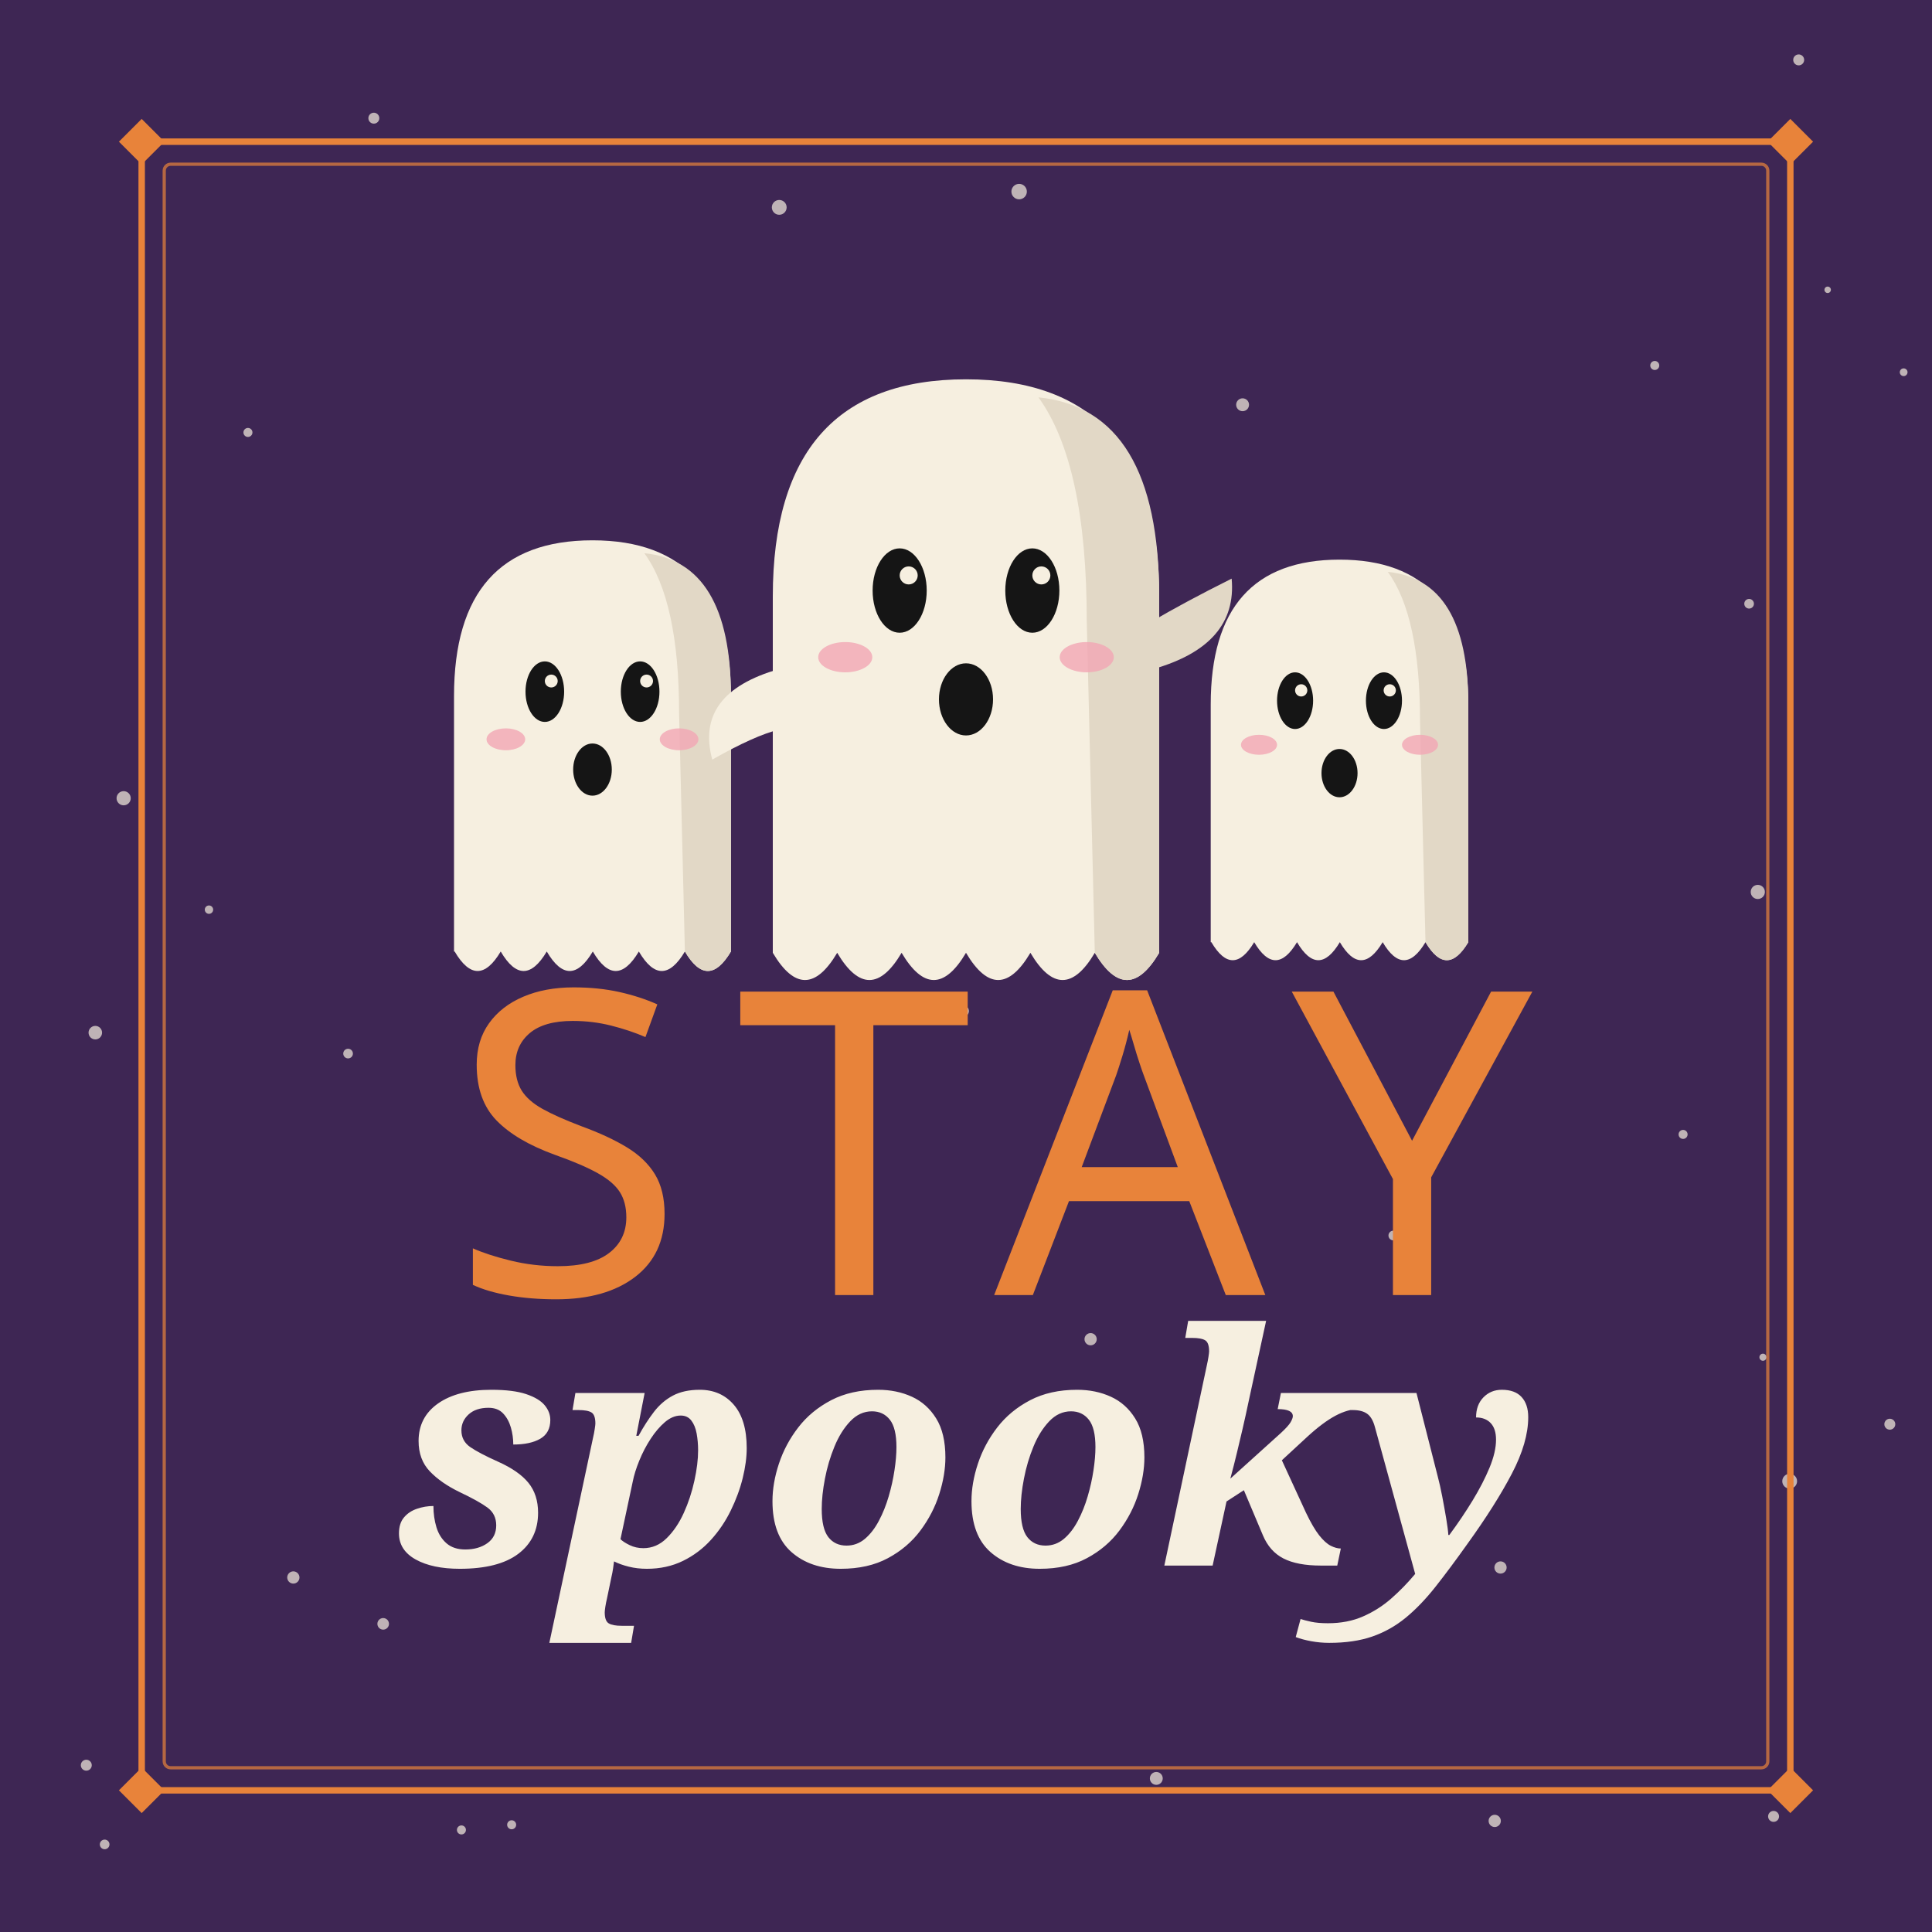
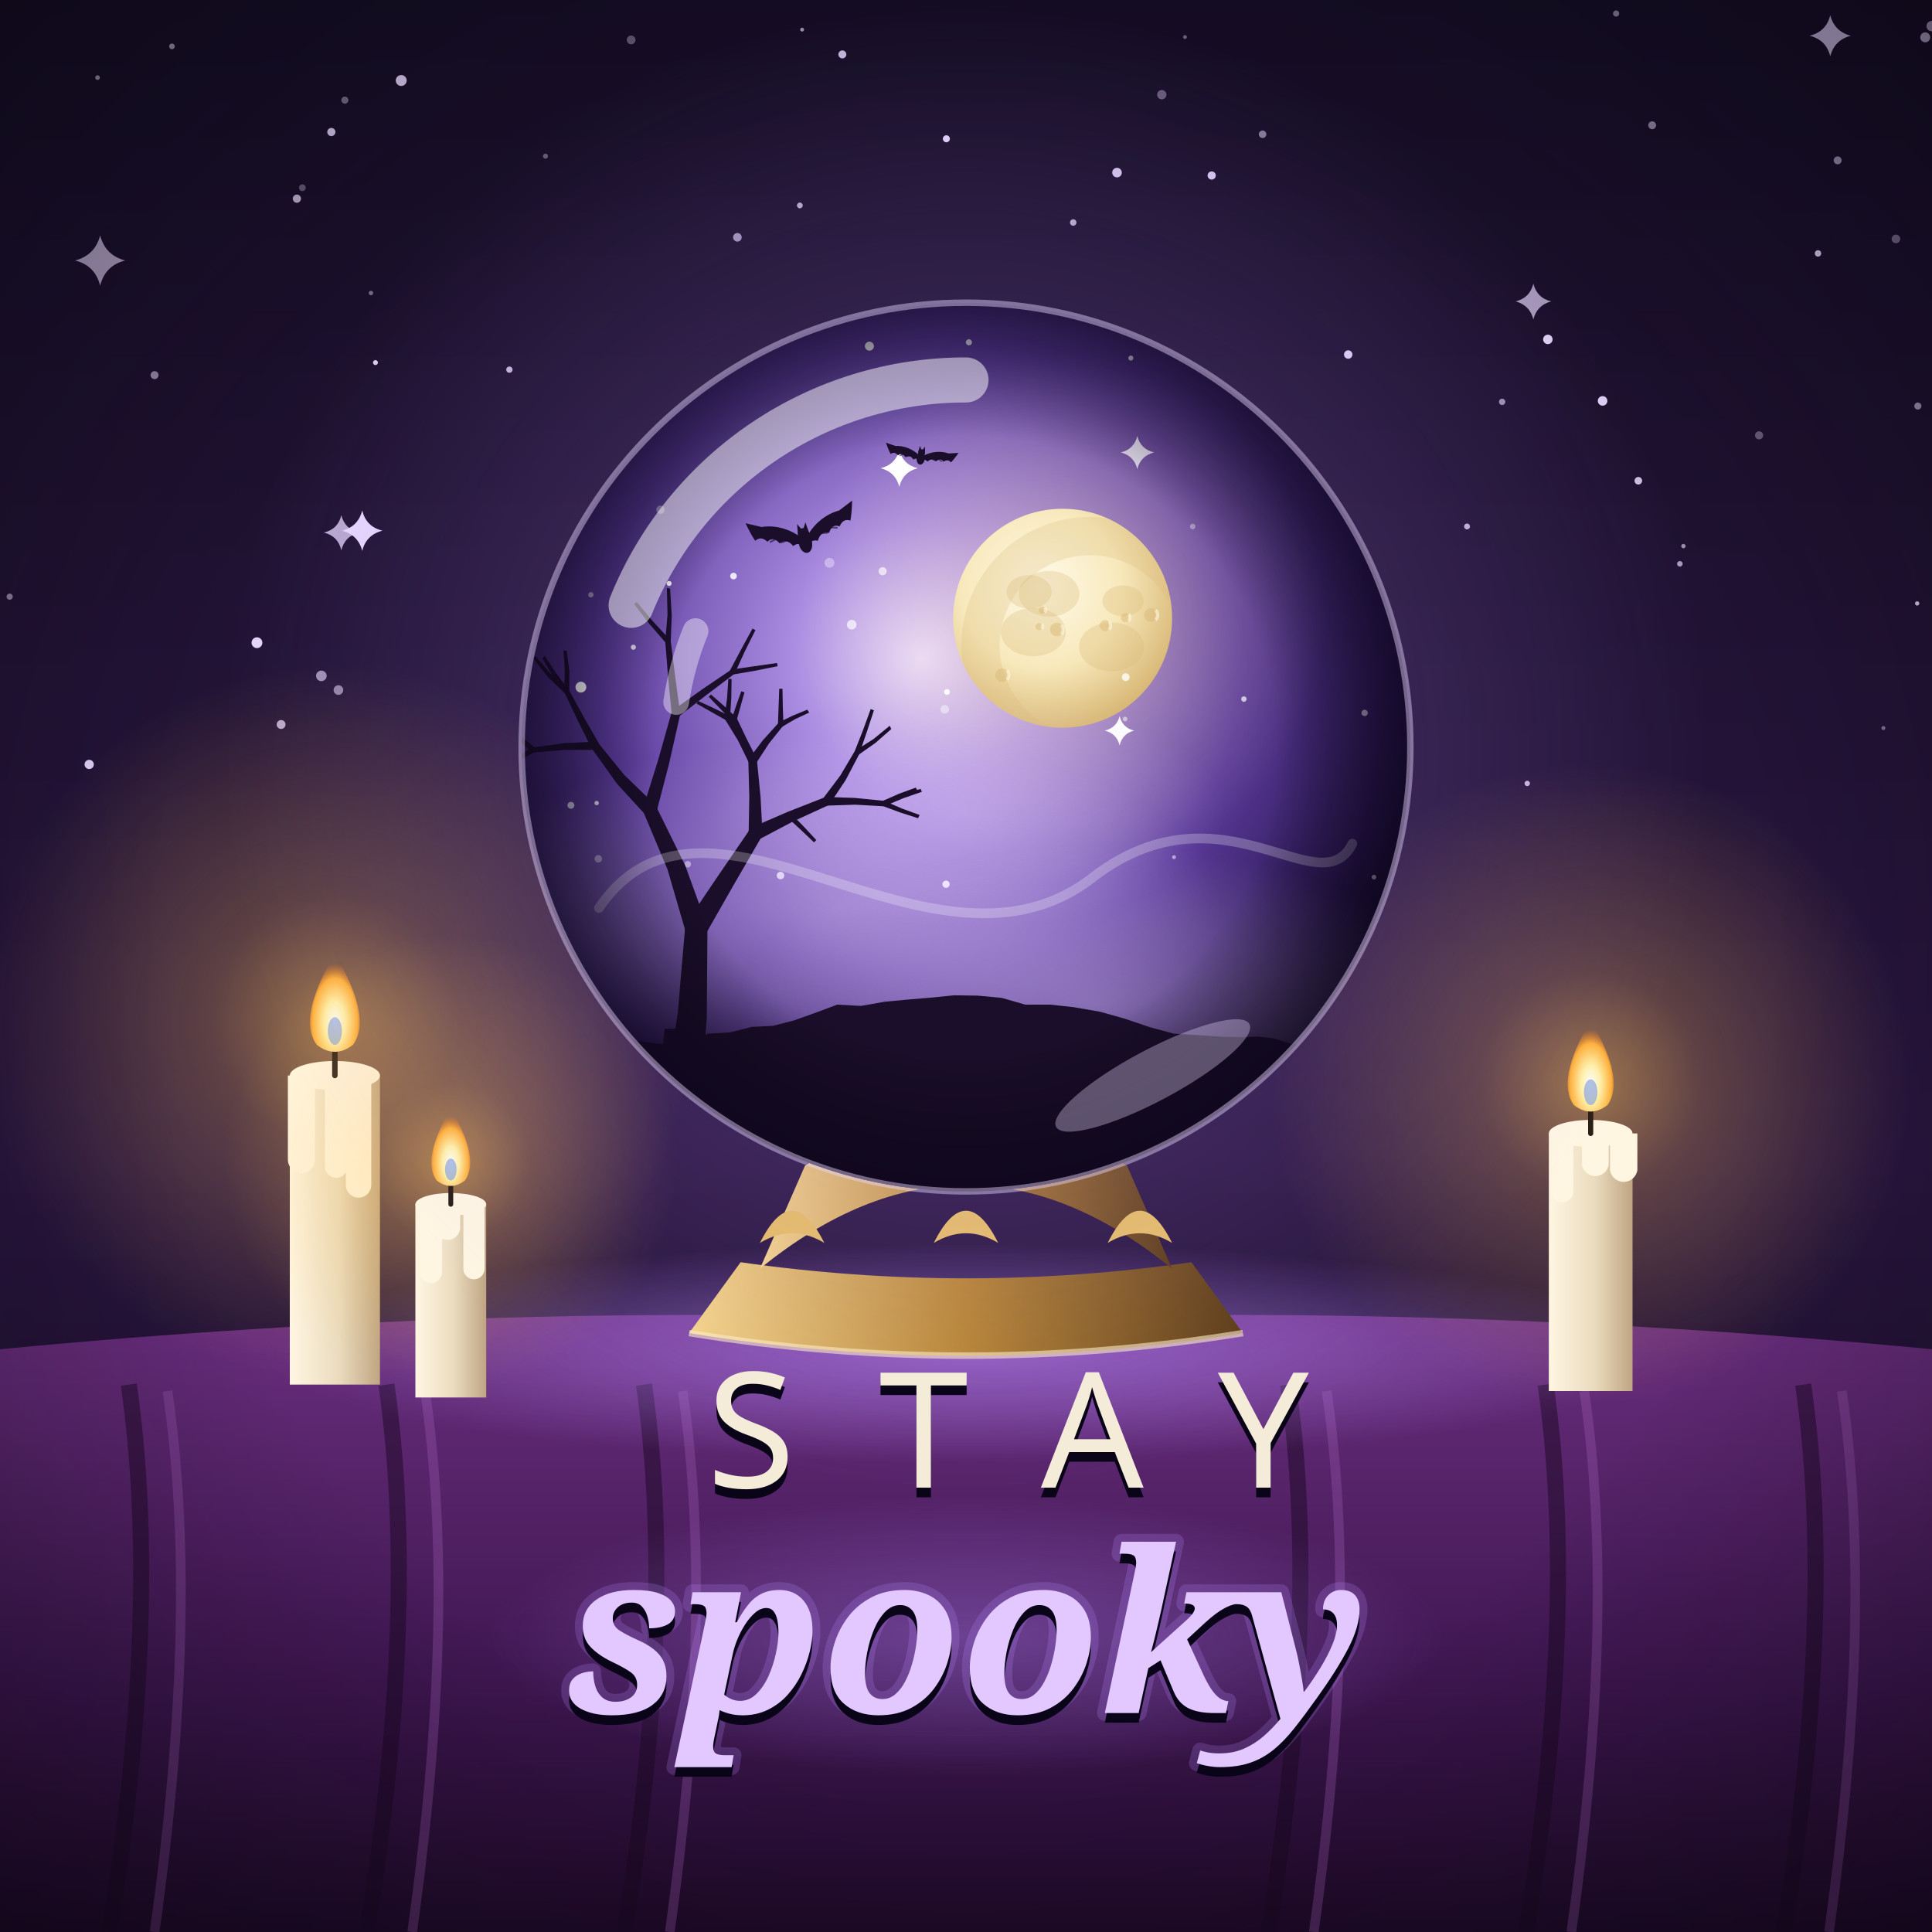
<svg xmlns="http://www.w3.org/2000/svg" viewBox="0 0 600 600">
-   <rect width="600" height="600" fill="#3E2654" />
-   <g fill="#F6EFE0" opacity="0.7">
-     <circle cx="567.6" cy="90.0" r="1.0" />
-     <circle cx="591.2" cy="115.6" r="1.2" />
-     <circle cx="388.4" cy="209.9" r="2.2" />
-     <circle cx="143.3" cy="568.3" r="1.4" />
-     <circle cx="359.1" cy="552.3" r="2.0" />
-     <circle cx="547.5" cy="421.5" r="1.1" />
-     <circle cx="522.7" cy="352.3" r="1.4" />
-     <circle cx="119.0" cy="504.3" r="1.8" />
-     <circle cx="555.8" cy="460.0" r="2.3" />
-     <circle cx="338.7" cy="415.9" r="1.9" />
-     <circle cx="158.9" cy="566.7" r="1.4" />
-     <circle cx="464.2" cy="565.5" r="1.9" />
-     <circle cx="91.1" cy="489.9" r="1.9" />
-     <circle cx="116.1" cy="36.7" r="1.7" />
-     <circle cx="26.8" cy="548.2" r="1.7" />
-     <circle cx="310.1" cy="247.1" r="1.9" />
-     <circle cx="543.2" cy="187.5" r="1.5" />
-     <circle cx="348.2" cy="181.6" r="1.8" />
-     <circle cx="325.2" cy="261.1" r="1.9" />
-     <circle cx="316.5" cy="59.5" r="2.4" />
-     <circle cx="215.7" cy="260.1" r="1.6" />
-     <circle cx="550.8" cy="564.1" r="1.7" />
-     <circle cx="242.0" cy="64.4" r="2.3" />
-     <circle cx="108.1" cy="327.2" r="1.5" />
-     <circle cx="199.7" cy="216.6" r="1.3" />
-     <circle cx="29.6" cy="320.7" r="2.1" />
-     <circle cx="385.9" cy="125.7" r="2.0" />
-     <circle cx="38.4" cy="247.9" r="2.2" />
-     <circle cx="545.9" cy="277.0" r="2.2" />
-     <circle cx="299.1" cy="314.0" r="1.8" />
-     <circle cx="586.9" cy="442.3" r="1.7" />
-     <circle cx="432.7" cy="383.7" r="1.5" />
-     <circle cx="466.0" cy="486.8" r="1.9" />
-     <circle cx="558.6" cy="18.6" r="1.7" />
-     <circle cx="378.6" cy="206.9" r="1.2" />
-     <circle cx="412.2" cy="261.7" r="1.4" />
-     <circle cx="32.5" cy="572.8" r="1.5" />
-     <circle cx="77.0" cy="134.3" r="1.4" />
-     <circle cx="513.9" cy="113.5" r="1.4" />
-     <circle cx="64.9" cy="282.5" r="1.3" />
+   <defs>
+     <linearGradient id="hwsy-bg" x1="0" y1="0" x2="0" y2="1">
+       <stop offset="0" stop-color="#160E26" />
+       <stop offset="0.6" stop-color="#2A1640" />
+       <stop offset="1" stop-color="#120A1C" />
+     </linearGradient>
+   </defs>
+   <rect width="600" height="600" fill="url(#hwsy-bg)" />
+   <g fill="#E8D8FF">
+     <circle cx="346.9" cy="53.6" r="1.49" opacity="0.89" />
+     <circle cx="392.1" cy="41.7" r="1.17" opacity="0.56" />
+     <circle cx="597.9" cy="11.6" r="1.55" opacity="0.74" />
+     <circle cx="229.0" cy="73.7" r="1.34" opacity="0.65" />
+     <circle cx="79.8" cy="199.6" r="1.68" opacity="0.98" />
+     <circle cx="368.0" cy="11.5" r="0.60" opacity="0.44" />
+     <circle cx="564.6" cy="78.7" r="1.00" opacity="0.93" />
+     <circle cx="261.6" cy="16.9" r="1.24" opacity="0.90" />
+     <circle cx="93.9" cy="58.3" r="1.05" opacity="0.37" />
+     <circle cx="513.1" cy="38.9" r="1.22" opacity="0.59" />
+     <circle cx="360.8" cy="29.4" r="1.45" opacity="0.41" />
+     <circle cx="99.8" cy="209.9" r="1.64" opacity="0.63" />
+     <circle cx="248.4" cy="63.8" r="0.90" opacity="0.75" />
+     <circle cx="107.1" cy="31.1" r="1.10" opacity="0.46" />
+     <circle cx="466.5" cy="124.8" r="0.98" opacity="0.63" />
+     <circle cx="3.0" cy="185.3" r="0.96" opacity="0.56" />
+     <circle cx="48.0" cy="116.5" r="1.24" opacity="0.60" />
+     <circle cx="521.7" cy="175.1" r="0.87" opacity="0.69" />
+     <circle cx="546.3" cy="135.2" r="1.26" opacity="0.39" />
+     <circle cx="293.9" cy="43.1" r="1.09" opacity="0.98" />
+     <circle cx="249.1" cy="9.2" r="0.60" opacity="0.70" />
+     <circle cx="30.3" cy="24.1" r="0.72" opacity="0.65" />
+     <circle cx="595.6" cy="126.1" r="1.10" opacity="0.63" />
+     <circle cx="418.7" cy="110.1" r="1.31" opacity="0.94" />
+     <circle cx="92.2" cy="61.7" r="1.28" opacity="0.80" />
+     <circle cx="497.7" cy="124.5" r="1.49" opacity="0.98" />
+     <circle cx="27.7" cy="237.4" r="1.44" opacity="0.98" />
+     <circle cx="588.8" cy="74.2" r="1.34" opacity="0.44" />
+     <circle cx="115.2" cy="91.0" r="0.69" opacity="0.48" />
+     <circle cx="124.6" cy="25.0" r="1.70" opacity="0.93" />
+     <circle cx="333.3" cy="69.1" r="1.00" opacity="0.76" />
+     <circle cx="376.3" cy="54.5" r="1.27" opacity="0.92" />
+     <circle cx="522.8" cy="169.6" r="0.68" opacity="0.63" />
+     <circle cx="53.4" cy="14.4" r="0.88" opacity="0.65" />
+     <circle cx="455.6" cy="163.5" r="0.91" opacity="0.80" />
+     <circle cx="158.2" cy="114.8" r="0.98" opacity="0.82" />
+     <circle cx="480.7" cy="105.4" r="1.47" opacity="0.98" />
+     <circle cx="595.4" cy="187.4" r="0.67" opacity="0.90" />
+     <circle cx="501.9" cy="4.2" r="0.96" opacity="0.56" />
+     <circle cx="169.4" cy="48.5" r="0.79" opacity="0.41" />
+     <circle cx="474.3" cy="243.3" r="0.84" opacity="0.83" />
+     <circle cx="570.7" cy="49.8" r="1.23" opacity="0.64" />
+     <circle cx="584.9" cy="226.1" r="0.62" opacity="0.48" />
+     <circle cx="508.8" cy="149.3" r="1.18" opacity="0.88" />
+     <circle cx="196.0" cy="12.4" r="1.36" opacity="0.38" />
+     <circle cx="102.9" cy="41.0" r="1.27" opacity="0.91" />
+     <circle cx="599.9" cy="8.1" r="1.61" opacity="0.68" />
+     <circle cx="87.3" cy="225.0" r="1.38" opacity="0.75" />
+     <circle cx="105.1" cy="214.3" r="1.50" opacity="0.57" />
+     <circle cx="116.6" cy="112.6" r="0.77" opacity="0.96" />
  </g>
-   <rect x="44" y="44" width="512" height="512" rx="3" fill="none" stroke="#E8833A" stroke-width="2" />
-   <rect x="51" y="51" width="498" height="498" rx="2" fill="none" stroke="#E8833A" stroke-width="1" opacity="0.7" />
-   <rect x="39" y="39" width="10" height="10" transform="rotate(45 44 44)" fill="#E8833A" />
-   <rect x="39" y="551" width="10" height="10" transform="rotate(45 44 556)" fill="#E8833A" />
-   <rect x="551" y="39" width="10" height="10" transform="rotate(45 556 44)" fill="#E8833A" />
-   <rect x="551" y="551" width="10" height="10" transform="rotate(45 556 556)" fill="#E8833A" />
-   <path d="M 141.0 295.5 L 141.0 216.2 Q 141.0 167.8 184.0 167.8 Q 227.0 167.8 227.0 216.2 L 227.0 295.5 q -7.2 12.1 -14.3 0 q -7.2 12.1 -14.3 0 q -7.2 12.1 -14.3 0 q -7.2 12.1 -14.3 0 q -7.2 12.1 -14.3 0 q -7.2 12.1 -14.3 0 Z" fill="#F6EFE0" />
-   <path d="M 200.1 171.8 Q 227.0 174.5 227.0 216.2 L 227.0 295.5 q -7.2 12.1 -14.3 0 L 210.9 221.6 Q 210.9 186.6 200.1 171.8 Z" fill="#E2D8C6" />
-   <ellipse cx="169.2" cy="214.8" rx="6.0" ry="9.4" fill="#151515" />
-   <ellipse cx="198.8" cy="214.8" rx="6.0" ry="9.4" fill="#151515" />
-   <circle cx="171.2" cy="211.5" r="2.0" fill="#F6EFE0" />
-   <circle cx="200.8" cy="211.5" r="2.0" fill="#F6EFE0" />
-   <ellipse cx="184.0" cy="239.0" rx="6.0" ry="8.1" fill="#151515" />
-   <ellipse cx="157.1" cy="229.6" rx="6.0" ry="3.4" fill="#F2A6B4" opacity="0.8" />
-   <ellipse cx="210.9" cy="229.6" rx="6.0" ry="3.4" fill="#F2A6B4" opacity="0.8" />
-   <path d="M 240.0 295.9 L 240.0 185.3 Q 240.0 117.8 300.0 117.8 Q 360.0 117.8 360.0 185.3 L 360.0 295.9 q -10.0 16.9 -20.0 0 q -10.0 16.9 -20.0 0 q -10.0 16.9 -20.0 0 q -10.0 16.9 -20.0 0 q -10.0 16.9 -20.0 0 q -10.0 16.9 -20.0 0 Z" fill="#F6EFE0" />
-   <path d="M 322.5 123.4 Q 360.0 127.2 360.0 185.3 L 360.0 295.9 q -10.0 16.9 -20.0 0 L 337.5 192.8 Q 337.5 144.1 322.5 123.4 Z" fill="#E2D8C6" />
-   <path d="M 241.9 207.8 Q 215.6 215.3 221.2 235.9 Q 234.4 228.4 241.9 226.6 Z" fill="#F6EFE0" />
-   <path d="M 358.1 207.8 Q 384.4 200.3 382.5 179.7 Q 367.5 187.2 358.1 192.8 Z" fill="#E2D8C6" />
-   <ellipse cx="279.4" cy="183.4" rx="8.4" ry="13.1" fill="#151515" />
-   <ellipse cx="320.6" cy="183.4" rx="8.4" ry="13.1" fill="#151515" />
-   <circle cx="282.2" cy="178.7" r="2.8" fill="#F6EFE0" />
-   <circle cx="323.4" cy="178.7" r="2.8" fill="#F6EFE0" />
-   <ellipse cx="300.0" cy="217.2" rx="8.4" ry="11.2" fill="#151515" />
-   <ellipse cx="262.5" cy="204.1" rx="8.4" ry="4.7" fill="#F2A6B4" opacity="0.8" />
-   <ellipse cx="337.5" cy="204.1" rx="8.4" ry="4.7" fill="#F2A6B4" opacity="0.8" />
-   <path d="M 376.0 292.6 L 376.0 218.8 Q 376.0 173.8 416.0 173.8 Q 456.0 173.8 456.0 218.8 L 456.0 292.6 q -6.7 11.2 -13.3 0 q -6.7 11.2 -13.3 0 q -6.7 11.2 -13.3 0 q -6.7 11.2 -13.3 0 q -6.7 11.2 -13.3 0 q -6.7 11.2 -13.3 0 Z" fill="#F6EFE0" />
-   <path d="M 431.0 177.6 Q 456.0 180.1 456.0 218.8 L 456.0 292.6 q -6.7 11.2 -13.3 0 L 441.0 223.8 Q 441.0 191.3 431.0 177.6 Z" fill="#E2D8C6" />
-   <ellipse cx="402.2" cy="217.6" rx="5.6" ry="8.8" fill="#151515" />
-   <ellipse cx="429.8" cy="217.6" rx="5.6" ry="8.8" fill="#151515" />
-   <circle cx="404.1" cy="214.4" r="1.9" fill="#F6EFE0" />
-   <circle cx="431.6" cy="214.4" r="1.9" fill="#F6EFE0" />
-   <ellipse cx="416.0" cy="240.1" rx="5.6" ry="7.5" fill="#151515" />
-   <ellipse cx="391.0" cy="231.3" rx="5.6" ry="3.1" fill="#F2A6B4" opacity="0.8" />
-   <ellipse cx="441.0" cy="231.3" rx="5.6" ry="3.1" fill="#F2A6B4" opacity="0.8" />
-   <text x="308" y="402.2" text-anchor="middle" font-family="'Bebas Neue', Impact, sans-serif" font-size="132" letter-spacing="16" fill="#E8833A">STAY</text>
-   <text x="300" y="486.2" text-anchor="middle" font-family="'Playfair Display', Georgia, serif" font-style="italic" font-weight="700" font-size="100" fill="#F6EFE0">spooky</text>
+   <path d="M 112.5 158.5 Q 113.7 163.6 118.8 164.8 Q 113.7 166.1 112.5 171.1 Q 111.2 166.1 106.2 164.8 Q 111.2 163.6 112.5 158.5 Z" fill="#E8D8FF" opacity="0.99" />
+   <path d="M 476.2 88.1 Q 477.3 92.5 481.7 93.6 Q 477.3 94.8 476.2 99.2 Q 475.1 94.8 470.7 93.6 Q 475.1 92.5 476.2 88.1 Z" fill="#E8D8FF" opacity="0.71" />
+   <path d="M 31.1 73.1 Q 32.7 79.3 38.9 80.9 Q 32.7 82.4 31.1 88.7 Q 29.5 82.4 23.3 80.9 Q 29.5 79.3 31.1 73.1 Z" fill="#E8D8FF" opacity="0.71" />
+   <path d="M 106.0 160.0 Q 107.1 164.3 111.5 165.4 Q 107.1 166.5 106.0 170.9 Q 105.0 166.5 100.6 165.4 Q 105.0 164.3 106.0 160.0 Z" fill="#E8D8FF" opacity="0.76" />
+   <path d="M 568.4 4.7 Q 569.7 9.8 574.8 11.1 Q 569.7 12.4 568.4 17.5 Q 567.2 12.4 562.0 11.1 Q 567.2 9.8 568.4 4.7 Z" fill="#E8D8FF" opacity="0.83" />
+   <defs>
+     <linearGradient id="hwsy-vel" x1="0" y1="0" x2="0" y2="1">
+       <stop offset="0" stop-color="#6A2E7E" />
+       <stop offset="0.6" stop-color="#3E1650" />
+       <stop offset="1" stop-color="#1E0A28" />
+     </linearGradient>
+     <radialGradient id="hwsy-ball" cx="0.45" cy="0.4" r="0.6">
+       <stop offset="0" stop-color="#E8D8FF" />
+       <stop offset="0.25" stop-color="#A88AE0" />
+       <stop offset="0.6" stop-color="#5A3A9A" />
+       <stop offset="0.88" stop-color="#2A1650" />
+       <stop offset="1" stop-color="#140A28" />
+     </radialGradient>
+     <linearGradient id="hwsy-brass" x1="0" y1="0" x2="1" y2="0">
+       <stop offset="0" stop-color="#F6D78A" />
+       <stop offset="0.5" stop-color="#B8862E" />
+       <stop offset="1" stop-color="#5A3A12" />
+     </linearGradient>
+     <clipPath id="hwsy-bc">
+       <circle cx="300" cy="250" r="138" />
+     </clipPath>
+   </defs>
+   <path d="M -10 420 Q 150 404 300 410 Q 450 404 610 420 L 610 600 L -10 600 Z" fill="url(#hwsy-vel)" />
+   <g fill="none" stroke="#1A0822" stroke-width="5" opacity="0.5">
+     <path d="M 40 430 Q 50 500 34 600" />
+     <path d="M 120 430 Q 130 500 114 600" />
+     <path d="M 200 430 Q 210 500 194 600" />
+     <path d="M 400 430 Q 410 500 394 600" />
+     <path d="M 480 430 Q 490 500 474 600" />
+     <path d="M 560 430 Q 570 500 554 600" />
+   </g>
+   <g fill="none" stroke="#9A5AB0" stroke-width="3" opacity="0.35">
+     <path d="M 52 432 Q 62 500 48 600" />
+     <path d="M 132 432 Q 142 500 128 600" />
+     <path d="M 212 432 Q 222 500 208 600" />
+     <path d="M 412 432 Q 422 500 408 600" />
+     <path d="M 492 432 Q 502 500 488 600" />
+     <path d="M 572 432 Q 582 500 568 600" />
+   </g>
+   <defs>
+     <radialGradient id="hwsy-tg" cx="0.5" cy="0.5" r="0.5">
+       <stop offset="0" stop-color="#B88AFF" stop-opacity="0.55" />
+       <stop offset="0.55" stop-color="#B88AFF" stop-opacity="0.275" />
+       <stop offset="1" stop-color="#B88AFF" stop-opacity="0" />
+     </radialGradient>
+   </defs>
+   <ellipse cx="300" cy="420" rx="220" ry="34" fill="url(#hwsy-tg)" />
+   <defs>
+     <linearGradient id="hwsyc1-cw" x1="0" y1="0" x2="1" y2="0">
+       <stop offset="0" stop-color="#FFF6E2" />
+       <stop offset="0.55" stop-color="#EADBBE" />
+       <stop offset="1" stop-color="#BFA582" />
+     </linearGradient>
+     <radialGradient id="hwsyc1-cf" cx="0.5" cy="0.7" r="0.6">
+       <stop offset="0" stop-color="#FFFFFF" />
+       <stop offset="0.35" stop-color="#FFF1A8" />
+       <stop offset="0.75" stop-color="#FFB13A" />
+       <stop offset="1" stop-color="#F07A1A" stop-opacity="0" />
+     </radialGradient>
+   </defs>
+   <defs>
+     <radialGradient id="hwsyc1-cg" cx="0.5" cy="0.5" r="0.5">
+       <stop offset="0" stop-color="#FFC45A" stop-opacity="0.55" />
+       <stop offset="0.35" stop-color="#FFC45A" stop-opacity="0.248" />
+       <stop offset="1" stop-color="#FFC45A" stop-opacity="0" />
+     </radialGradient>
+   </defs>
+   <circle cx="104" cy="317.2" r="110" fill="url(#hwsyc1-cg)" />
+   <rect x="90.0" y="334.0" width="28.0" height="96.0" fill="url(#hwsyc1-cw)" />
+   <ellipse cx="104.0" cy="334.0" rx="14.0" ry="4.5" fill="#FFF6E2" />
+   <path d="M 89.4 334.0 L 89.4 360.1 A 4.2 4.2 0 0 0 97.8 360.1 L 97.8 334.0 Z" fill="#FFF6E2" />
+   <path d="M 100.9 334.0 L 100.9 362.3 A 3.5 3.5 0 0 0 107.9 362.3 L 107.9 334.0 Z" fill="#FFF6E2" />
+   <path d="M 107.4 334.0 L 107.4 368.0 A 3.9 3.9 0 0 0 115.3 368.0 L 115.3 334.0 Z" fill="#FFF6E2" />
+   <line x1="104.0" y1="334.0" x2="104.0" y2="325.6" stroke="#2A1E16" stroke-width="1.7" stroke-linecap="round" />
+   <path d="M 104.0 296.2 Q 115.8 316.2 109.6 324.5 Q 104.0 328.8 98.4 324.5 Q 92.2 316.2 104.0 296.2 Z" fill="url(#hwsyc1-cf)" />
+   <ellipse cx="104.0" cy="320.2" rx="2.2" ry="4.3" fill="#7A9AE0" opacity="0.6" />
+   <defs>
+     <linearGradient id="hwsyc2-cw" x1="0" y1="0" x2="1" y2="0">
+       <stop offset="0" stop-color="#FFF6E2" />
+       <stop offset="0.55" stop-color="#EADBBE" />
+       <stop offset="1" stop-color="#BFA582" />
+     </linearGradient>
+     <radialGradient id="hwsyc2-cf" cx="0.5" cy="0.7" r="0.6">
+       <stop offset="0" stop-color="#FFFFFF" />
+       <stop offset="0.35" stop-color="#FFF1A8" />
+       <stop offset="0.75" stop-color="#FFB13A" />
+       <stop offset="1" stop-color="#F07A1A" stop-opacity="0" />
+     </radialGradient>
+   </defs>
+   <defs>
+     <radialGradient id="hwsyc2-cg" cx="0.5" cy="0.5" r="0.5">
+       <stop offset="0" stop-color="#FFC45A" stop-opacity="0.55" />
+       <stop offset="0.35" stop-color="#FFC45A" stop-opacity="0.248" />
+       <stop offset="1" stop-color="#FFC45A" stop-opacity="0" />
+     </radialGradient>
+   </defs>
+   <circle cx="140" cy="360.8" r="70" fill="url(#hwsyc2-cg)" />
+   <rect x="129.0" y="374.0" width="22.0" height="60.0" fill="url(#hwsyc2-cw)" />
+   <ellipse cx="140.0" cy="374.0" rx="11.0" ry="3.5" fill="#FFF6E2" />
+   <path d="M 130.3 374.0 L 130.3 395.0 A 3.5 3.5 0 0 0 137.3 395.0 L 137.3 374.0 Z" fill="#FFF6E2" />
+   <path d="M 135.2 374.0 L 135.2 381.2 A 3.8 3.8 0 0 0 142.9 381.2 L 142.9 374.0 Z" fill="#FFF6E2" />
+   <path d="M 143.9 374.0 L 143.9 394.0 A 3.3 3.3 0 0 0 150.5 394.0 L 150.5 374.0 Z" fill="#FFF6E2" />
+   <line x1="140.0" y1="374.0" x2="140.0" y2="367.4" stroke="#2A1E16" stroke-width="1.5" stroke-linecap="round" />
+   <path d="M 140.0 344.3 Q 149.2 360.0 144.4 366.6 Q 140.0 370.0 135.6 366.6 Q 130.8 360.0 140.0 344.3 Z" fill="url(#hwsyc2-cf)" />
+   <ellipse cx="140.0" cy="363.2" rx="1.8" ry="3.4" fill="#7A9AE0" opacity="0.6" />
+   <defs>
+     <linearGradient id="hwsyc3-cw" x1="0" y1="0" x2="1" y2="0">
+       <stop offset="0" stop-color="#FFF6E2" />
+       <stop offset="0.55" stop-color="#EADBBE" />
+       <stop offset="1" stop-color="#BFA582" />
+     </linearGradient>
+     <radialGradient id="hwsyc3-cf" cx="0.5" cy="0.7" r="0.6">
+       <stop offset="0" stop-color="#FFFFFF" />
+       <stop offset="0.35" stop-color="#FFF1A8" />
+       <stop offset="0.75" stop-color="#FFB13A" />
+       <stop offset="1" stop-color="#F07A1A" stop-opacity="0" />
+     </radialGradient>
+   </defs>
+   <defs>
+     <radialGradient id="hwsyc3-cg" cx="0.5" cy="0.5" r="0.5">
+       <stop offset="0" stop-color="#FFC45A" stop-opacity="0.55" />
+       <stop offset="0.35" stop-color="#FFC45A" stop-opacity="0.248" />
+       <stop offset="1" stop-color="#FFC45A" stop-opacity="0" />
+     </radialGradient>
+   </defs>
+   <circle cx="494" cy="336.4" r="100" fill="url(#hwsyc3-cg)" />
+   <rect x="481.0" y="352.0" width="26.0" height="80.0" fill="url(#hwsyc3-cw)" />
+   <ellipse cx="494.0" cy="352.0" rx="13.0" ry="4.2" fill="#FFF6E2" />
+   <path d="M 481.8 352.0 L 481.8 370.0 A 3.4 3.4 0 0 0 488.6 370.0 L 488.6 352.0 Z" fill="#FFF6E2" />
+   <path d="M 491.3 352.0 L 491.3 361.7 A 4.2 4.2 0 0 0 499.6 361.7 L 499.6 352.0 Z" fill="#FFF6E2" />
+   <path d="M 500.0 352.0 L 500.0 363.4 A 4.3 4.3 0 0 0 508.5 363.4 L 508.5 352.0 Z" fill="#FFF6E2" />
+   <line x1="494.0" y1="352.0" x2="494.0" y2="344.2" stroke="#2A1E16" stroke-width="1.6" stroke-linecap="round" />
+   <path d="M 494.0 316.9 Q 504.9 335.5 499.2 343.2 Q 494.0 347.2 488.8 343.2 Q 483.1 335.5 494.0 316.9 Z" fill="url(#hwsyc3-cf)" />
+   <ellipse cx="494.0" cy="339.2" rx="2.1" ry="4.0" fill="#7A9AE0" opacity="0.6" />
+   <g transform="translate(0 -18)">
+     <path d="M 214 432 Q 300 446 386 432 L 370 410 Q 300 420 230 410 Z" fill="url(#hwsy-brass)" />
+     <path d="M 236 412 Q 300 360 364 412 L 350 380 Q 300 350 250 380 Z" fill="url(#hwsy-brass)" />
+     <path d="M 214 432 Q 300 446 386 432" fill="none" stroke="#FFF0C0" stroke-width="2" opacity="0.6" />
+     <path d="M 236 404 Q 246 384 256 404 Q 246 398 236 404 Z" fill="#E8C060" />
+     <path d="M 290 404 Q 300 384 310 404 Q 300 398 290 404 Z" fill="#E8C060" />
+     <path d="M 344 404 Q 354 384 364 404 Q 354 398 344 404 Z" fill="#E8C060" />
+     <defs>
+       <radialGradient id="hwsy-bglow" cx="0.5" cy="0.5" r="0.5">
+         <stop offset="0" stop-color="#B88AFF" stop-opacity="0.5" />
+         <stop offset="0.35" stop-color="#B88AFF" stop-opacity="0.225" />
+         <stop offset="1" stop-color="#B88AFF" stop-opacity="0" />
+       </radialGradient>
+     </defs>
+     <circle cx="300" cy="250" r="230" fill="url(#hwsy-bglow)" />
+     <circle cx="300" cy="250" r="138" fill="url(#hwsy-ball)" />
+     <g clip-path="url(#hwsy-bc)">
+       <defs>
+         <radialGradient id="hwsyi-mn" cx="0.4" cy="0.36" r="0.66">
+           <stop offset="0" stop-color="#FFFBEA" />
+           <stop offset="0.55" stop-color="#F8E9BC" />
+           <stop offset="1" stop-color="#D9B978" />
+         </radialGradient>
+         <clipPath id="hwsyi-mnc">
+           <circle cx="330" cy="210" r="34" />
+         </clipPath>
+       </defs>
+       <defs>
+         <radialGradient id="hwsyi-mh" cx="0.5" cy="0.5" r="0.5">
+           <stop offset="0" stop-color="#FFE9B0" stop-opacity="0.55" />
+           <stop offset="0.35" stop-color="#FFE9B0" stop-opacity="0.248" />
+           <stop offset="1" stop-color="#FFE9B0" stop-opacity="0" />
+         </radialGradient>
+       </defs>
+       <circle cx="330" cy="210" r="81.6" fill="url(#hwsyi-mh)" />
+       <circle cx="330" cy="210" r="34" fill="url(#hwsyi-mn)" />
+       <g clip-path="url(#hwsyi-mnc)">
+         <ellipse cx="348.8" cy="204.6" rx="6.4" ry="4.8" fill="#D9B978" opacity="0.32" />
+         <ellipse cx="345.2" cy="218.9" rx="10.1" ry="7.6" fill="#D9B978" opacity="0.32" />
+         <ellipse cx="325.8" cy="202.4" rx="9.4" ry="7.1" fill="#D9B978" opacity="0.32" />
+         <ellipse cx="319.6" cy="201.8" rx="7.0" ry="5.2" fill="#D9B978" opacity="0.32" />
+         <ellipse cx="320.9" cy="214.3" rx="10.1" ry="7.5" fill="#D9B978" opacity="0.32" />
+         <circle cx="357.4" cy="209.0" r="2.1" fill="#D9B978" opacity="0.5" />
+         <path d="M 358.9 207.5 A 2.13 2.13 0 0 1 358.9 210.5" fill="none" stroke="#FFF8E0" stroke-width="1.0" opacity="0.6" />
+         <circle cx="322.7" cy="212.6" r="1.1" fill="#D9B978" opacity="0.5" />
+         <path d="M 323.5 211.9 A 1.093 1.093 0 0 1 323.5 213.4" fill="none" stroke="#FFF8E0" stroke-width="1.0" opacity="0.6" />
+         <circle cx="343.2" cy="212.3" r="1.7" fill="#D9B978" opacity="0.5" />
+         <path d="M 344.4 211.1 A 1.67 1.67 0 0 1 344.4 213.5" fill="none" stroke="#FFF8E0" stroke-width="1.0" opacity="0.6" />
+         <circle cx="311.2" cy="227.7" r="2.1" fill="#D9B978" opacity="0.5" />
+         <path d="M 312.7 226.2 A 2.093 2.093 0 0 1 312.7 229.1" fill="none" stroke="#FFF8E0" stroke-width="1.0" opacity="0.6" />
+         <circle cx="323.7" cy="207.5" r="1.1" fill="#D9B978" opacity="0.5" />
+         <path d="M 324.4 206.7 A 1.069 1.069 0 0 1 324.4 208.2" fill="none" stroke="#FFF8E0" stroke-width="1.0" opacity="0.6" />
+         <circle cx="328.2" cy="213.5" r="2.1" fill="#D9B978" opacity="0.5" />
+         <path d="M 329.6 212.1 A 2.061 2.061 0 0 1 329.6 215.0" fill="none" stroke="#FFF8E0" stroke-width="1.0" opacity="0.6" />
+         <circle cx="349.5" cy="209.8" r="1.4" fill="#D9B978" opacity="0.5" />
+         <path d="M 350.5 208.8 A 1.391 1.391 0 0 1 350.5 210.8" fill="none" stroke="#FFF8E0" stroke-width="1.0" opacity="0.6" />
+         <circle cx="338.5" cy="218.5" r="34.0" fill="none" stroke="#D9B978" stroke-width="11.9" opacity="0.25" />
+       </g>
+       <g fill="#FFFFFF">
+         <circle cx="293.4" cy="238.3" r="1.33" opacity="0.44" />
+         <circle cx="172.8" cy="187.5" r="0.90" opacity="0.88" />
+         <circle cx="349.6" cy="228.3" r="1.21" opacity="0.78" />
+         <circle cx="207.8" cy="199.2" r="0.78" opacity="0.94" />
+         <circle cx="185.3" cy="267.4" r="0.68" opacity="0.80" />
+         <circle cx="257.6" cy="192.8" r="1.53" opacity="0.36" />
+         <circle cx="185.8" cy="284.7" r="1.16" opacity="0.41" />
+         <circle cx="426.7" cy="290.4" r="0.72" opacity="0.63" />
+         <circle cx="205.1" cy="176.3" r="1.28" opacity="0.46" />
+         <circle cx="351.2" cy="129.2" r="0.79" opacity="0.88" />
+         <circle cx="274.1" cy="195.4" r="1.26" opacity="0.66" />
+         <circle cx="270.0" cy="125.5" r="1.40" opacity="0.98" />
+         <circle cx="423.8" cy="239.4" r="0.99" opacity="0.59" />
+         <circle cx="349.4" cy="241.3" r="0.73" opacity="0.50" />
+         <circle cx="264.5" cy="212.0" r="1.49" opacity="0.68" />
+         <circle cx="177.3" cy="268.1" r="1.07" opacity="0.69" />
+         <circle cx="227.8" cy="196.9" r="1.03" opacity="0.85" />
+         <circle cx="196.7" cy="219.0" r="0.80" opacity="0.80" />
+         <circle cx="179.6" cy="169.8" r="0.98" opacity="0.76" />
+         <circle cx="183.5" cy="202.7" r="0.83" opacity="0.53" />
+         <circle cx="293.8" cy="292.6" r="1.13" opacity="0.97" />
+         <circle cx="213.6" cy="286.4" r="1.00" opacity="0.47" />
+         <circle cx="364.6" cy="284.2" r="0.61" opacity="0.52" />
+         <circle cx="370.4" cy="181.5" r="0.87" opacity="0.36" />
+         <circle cx="180.4" cy="231.4" r="1.68" opacity="1.00" />
+         <circle cx="300.9" cy="124.3" r="0.95" opacity="0.86" />
+         <circle cx="386.3" cy="235.1" r="0.85" opacity="0.69" />
+         <circle cx="294.1" cy="232.9" r="0.89" opacity="0.97" />
+         <circle cx="402.5" cy="149.2" r="0.92" opacity="0.92" />
+         <circle cx="242.4" cy="289.9" r="1.17" opacity="0.80" />
+       </g>
+       <path d="M 353.2 153.4 Q 354.2 157.5 358.4 158.5 Q 354.2 159.6 353.2 163.7 Q 352.2 159.6 348.1 158.5 Q 352.2 157.5 353.2 153.4 Z" fill="#FFFFFF" opacity="0.78" />
+       <path d="M 347.7 240.4 Q 348.6 244.0 352.2 244.9 Q 348.6 245.8 347.7 249.5 Q 346.8 245.8 343.1 244.9 Q 346.8 244.0 347.7 240.4 Z" fill="#FFFFFF" opacity="0.97" />
+       <path d="M 279.3 157.7 Q 280.4 162.3 285.0 163.4 Q 280.4 164.6 279.3 169.2 Q 278.1 164.6 273.5 163.4 Q 278.1 162.3 279.3 157.7 Z" fill="#FFFFFF" opacity="0.99" />
+       <defs>
+         <radialGradient id="hwsy-sw0" cx="0.5" cy="0.5" r="0.5">
+           <stop offset="0" stop-color="#E0C8FF" stop-opacity="0.45" />
+           <stop offset="0.55" stop-color="#E0C8FF" stop-opacity="0.225" />
+           <stop offset="1" stop-color="#E0C8FF" stop-opacity="0" />
+         </radialGradient>
+       </defs>
+       <ellipse cx="260" cy="300" rx="120" ry="54.0" fill="url(#hwsy-sw0)" />
+       <defs>
+         <radialGradient id="hwsy-sw1" cx="0.5" cy="0.5" r="0.5">
+           <stop offset="0" stop-color="#E0C8FF" stop-opacity="0.4" />
+           <stop offset="0.55" stop-color="#E0C8FF" stop-opacity="0.2" />
+           <stop offset="1" stop-color="#E0C8FF" stop-opacity="0" />
+         </radialGradient>
+       </defs>
+       <ellipse cx="340" cy="330" rx="110" ry="49.5" fill="url(#hwsy-sw1)" />
+       <defs>
+         <radialGradient id="hwsy-sw2" cx="0.5" cy="0.5" r="0.5">
+           <stop offset="0" stop-color="#E0C8FF" stop-opacity="0.3" />
+           <stop offset="0.55" stop-color="#E0C8FF" stop-opacity="0.15" />
+           <stop offset="1" stop-color="#E0C8FF" stop-opacity="0" />
+         </radialGradient>
+       </defs>
+       <ellipse cx="300" cy="270" rx="80" ry="36.0" fill="url(#hwsy-sw2)" />
+       <g transform="translate(250.0 186.0) rotate(-12.0) scale(0.188)">
+         <g transform="scale(1 1) rotate(-8)">
+           <path d="M 6 -6 C 24 -22 48 -30 70 -28 L 96 -36 Q 88 -16 82 -6 Q 72 -14 62 -3 Q 52 -12 42 1 Q 30 -7 20 7 Q 13 2 6 6 Z" fill="#1A0E2A" />
+           <path d="M 12 -8 L 40 0 M 30 -14 L 58 -2" stroke="#1A0E2A" stroke-width="3" opacity="0.6" />
+         </g>
+         <g transform="scale(-1 1) rotate(-8)">
+           <path d="M 6 -6 C 24 -22 48 -30 70 -28 L 96 -36 Q 88 -16 82 -6 Q 72 -14 62 -3 Q 52 -12 42 1 Q 30 -7 20 7 Q 13 2 6 6 Z" fill="#1A0E2A" />
+           <path d="M 12 -8 L 40 0 M 30 -14 L 58 -2" stroke="#1A0E2A" stroke-width="3" opacity="0.6" />
+         </g>
+         <ellipse cx="0" cy="3" rx="11" ry="17" fill="#1A0E2A" />
+         <circle cx="0" cy="-12" r="9.5" fill="#1A0E2A" />
+         <path d="M -9 -15 L -7 -30 L -1 -19 Z M 9 -15 L 7 -30 L 1 -19 Z" fill="#1A0E2A" />
+       </g>
+       <g transform="translate(286.0 160.0) rotate(8.0) scale(0.115)">
+         <g transform="scale(1 1) rotate(6)">
+           <path d="M 6 -6 C 24 -22 48 -30 70 -28 L 96 -36 Q 88 -16 82 -6 Q 72 -14 62 -3 Q 52 -12 42 1 Q 30 -7 20 7 Q 13 2 6 6 Z" fill="#1A0E2A" />
+           <path d="M 12 -8 L 40 0 M 30 -14 L 58 -2" stroke="#1A0E2A" stroke-width="3" opacity="0.6" />
+         </g>
+         <g transform="scale(-1 1) rotate(6)">
+           <path d="M 6 -6 C 24 -22 48 -30 70 -28 L 96 -36 Q 88 -16 82 -6 Q 72 -14 62 -3 Q 52 -12 42 1 Q 30 -7 20 7 Q 13 2 6 6 Z" fill="#1A0E2A" />
+           <path d="M 12 -8 L 40 0 M 30 -14 L 58 -2" stroke="#1A0E2A" stroke-width="3" opacity="0.6" />
+         </g>
+         <ellipse cx="0" cy="3" rx="11" ry="17" fill="#1A0E2A" />
+         <circle cx="0" cy="-12" r="9.5" fill="#1A0E2A" />
+         <path d="M -9 -15 L -7 -30 L -1 -19 Z M 9 -15 L 7 -30 L 1 -19 Z" fill="#1A0E2A" />
+       </g>
+       <g fill="#1A0E2A">
+         <path d="M 194.0 360.0 Q 205.2 355.5 206.4 337.5 L 217.6 337.5 Q 219.9 355.5 232.2 360.0 Z" />
+         <polygon points="217.5,361.0 219.5,334.0 219.7,306.8 212.8,305.6 210.5,332.4 206.5,359.0" />
+         <circle cx="216.2" cy="306.2" r="3.5" />
+         <polygon points="219.6,305.5 212.8,286.8 204.0,268.9 199.7,269.9 207.3,288.0 212.8,306.9" />
+         <circle cx="201.9" cy="269.4" r="2.2" />
+         <polygon points="203.2,267.7 193.8,258.6 185.6,248.5 183.9,250.6 191.6,261.4 200.5,271.1" />
+         <circle cx="184.8" cy="249.6" r="1.3" />
+         <polygon points="184.9,248.3 175.2,248.8 165.6,250.1 165.5,251.7 175.1,250.9 184.7,250.9" />
+         <circle cx="165.6" cy="250.9" r="0.8" />
+         <polygon points="165.2,250.2 158.9,253.9 152.6,257.4 153.1,258.3 159.6,255.1 166.0,251.6" />
+         <polygon points="166.2,250.3 160.4,245.4 154.5,240.7 153.8,241.4 159.5,246.4 165.0,251.5" />
+         <polygon points="186.0,248.9 181.3,240.7 176.7,232.3 175.3,233.1 179.4,241.7 183.6,250.2" />
+         <circle cx="176.0" cy="232.7" r="0.8" />
+         <polygon points="176.5,232.1 171.0,227.2 166.2,221.7 165.6,222.5 170.2,228.3 175.5,233.4" />
+         <polygon points="176.8,232.8 176.8,226.4 176.0,220.1 175.0,220.0 175.4,226.3 175.2,232.6" />
+         <polygon points="176.6,232.2 172.7,227.1 169.2,221.7 168.4,222.4 171.7,228.0 175.4,233.3" />
+         <polygon points="203.9,270.1 207.8,255.1 211.2,240.0 208.6,239.1 204.4,254.0 199.8,268.7" />
+         <circle cx="209.9" cy="239.6" r="1.3" />
+         <polygon points="211.2,239.4 209.7,228.2 208.3,217.1 206.6,217.3 207.5,228.5 208.6,239.7" />
+         <circle cx="207.4" cy="217.2" r="0.8" />
+         <polygon points="208.0,216.6 202.7,210.9 197.7,204.9 196.9,205.6 201.7,211.8 206.9,217.8" />
+         <polygon points="208.3,217.3 208.6,209.1 208.1,200.8 207.1,200.6 207.3,208.9 206.6,217.1" />
+         <polygon points="210.7,240.6 219.3,233.9 227.9,227.4 226.9,226.1 217.9,232.2 209.1,238.5" />
+         <circle cx="227.4" cy="226.7" r="0.8" />
+         <polygon points="228.2,227.1 231.3,220.3 234.6,213.7 233.7,213.2 230.1,219.8 226.6,226.4" />
+         <polygon points="227.5,227.5 234.5,226.3 241.5,224.9 241.3,223.9 234.3,224.9 227.3,225.9" />
+         <polygon points="219.2,308.0 227.8,292.9 236.5,277.9 232.8,275.7 223.0,290.0 213.3,304.4" />
+         <circle cx="234.6" cy="276.8" r="2.2" />
+         <polygon points="236.8,276.9 236.2,265.6 235.1,254.3 232.4,254.2 232.7,265.4 232.5,276.7" />
+         <circle cx="233.8" cy="254.2" r="1.3" />
+         <polygon points="235.0,253.7 231.1,247.0 226.6,240.6 225.1,241.3 229.1,247.8 232.5,254.7" />
+         <circle cx="225.9" cy="241.0" r="0.8" />
+         <polygon points="226.3,240.2 221.6,237.9 216.8,235.7 216.3,236.5 220.9,239.1 225.5,241.7" />
+         <polygon points="226.7,241.1 227.1,235.0 227.2,228.9 226.2,228.8 225.8,234.8 225.0,240.8" />
+         <polygon points="234.9,254.9 238.8,248.9 243.2,243.4 241.7,242.6 236.9,247.9 232.6,253.6" />
+         <circle cx="242.5" cy="243.0" r="0.8" />
+         <polygon points="243.3,243.0 243.1,237.4 243.0,231.9 242.0,231.9 241.8,237.5 241.6,243.0" />
+         <polygon points="242.9,243.7 247.0,241.3 251.3,239.3 250.7,238.4 246.3,240.2 242.0,242.3" />
+         <polygon points="235.0,253.6 231.8,247.3 228.8,241.0 227.3,241.7 229.8,248.3 232.6,254.8" />
+         <circle cx="228.0" cy="241.4" r="0.8" />
+         <polygon points="228.6,240.8 225.1,237.6 221.6,234.5 220.9,235.2 224.2,238.6 227.5,242.0" />
+         <polygon points="228.8,241.6 230.0,237.3 231.2,233.0 230.2,232.7 228.7,236.9 227.3,241.1" />
+         <polygon points="228.6,240.8 224.8,237.2 220.8,233.7 220.1,234.4 223.8,238.1 227.4,241.9" />
+         <polygon points="235.7,278.7 246.3,273.1 257.2,268.1 255.9,265.7 244.7,270.1 233.6,274.9" />
+         <circle cx="256.6" cy="266.9" r="1.3" />
+         <polygon points="257.6,267.8 262.6,260.3 266.8,252.3 265.5,251.2 261.0,258.8 255.6,266.0" />
+         <circle cx="266.2" cy="251.7" r="0.8" />
+         <polygon points="266.9,252.0 269.2,245.3 271.4,238.6 270.4,238.2 268.0,244.8 265.4,251.4" />
+         <polygon points="266.5,252.5 271.9,248.7 276.8,244.4 276.3,243.4 271.3,247.5 265.8,251.0" />
+         <polygon points="256.7,268.2 265.6,267.9 274.5,268.4 274.4,266.7 265.4,265.8 256.5,265.5" />
+         <circle cx="274.4" cy="267.5" r="0.8" />
+         <polygon points="274.8,268.3 279.8,265.7 284.9,263.5 284.4,262.6 279.2,264.5 274.0,266.8" />
+         <polygon points="274.1,268.3 279.5,270.3 285.1,272.1 285.6,271.1 280.1,269.1 274.8,266.8" />
+         <polygon points="274.8,268.3 280.5,265.9 286.3,263.9 285.9,263.0 279.9,264.7 274.1,266.8" />
+         <polygon points="244.9,272.2 248.9,275.9 252.8,279.6 253.5,278.9 249.8,274.9 246.0,271.0" />
+       </g>
+       <polygon points="150.0,344.0 157.0,344.0 164.3,342.1 171.7,341.3 178.7,341.9 185.6,341.6 192.1,340.4 199.4,341.5 206.6,342.4 213.3,341.5 220.0,339.0 226.8,338.6 233.5,336.9 240.0,336.6 246.6,334.9 253.6,332.4 260.0,330.0 267.4,330.4 274.7,329.1 282.2,328.4 289.4,327.8 296.3,327.1 303.6,327.2 311.1,327.9 318.4,330.0 326.2,330.0 333.5,330.8 341.6,332.2 349.1,334.3 357.1,337.0 364.5,339.0 372.3,339.5 380.0,340.0 385.4,340.1 390.7,339.9 395.8,340.5 401.0,342.2 406.3,342.5 411.6,341.1 416.5,338.6 421.2,337.8 426.6,338.1 431.6,337.5 436.8,335.2 441.5,334.2 446.4,332.8 451.0,333.2 455.6,331.1 460.0,330.0 460.0,400.0 150.0,400.0" fill="#1A0E2A" />
+       <path d="M 186 300 C 220 250 290 330 340 290 C 380 260 410 300 420 280" fill="none" stroke="#FFFFFF" stroke-width="3" opacity="0.25" stroke-linecap="round" />
+     </g>
+     <defs>
+       <radialGradient id="hwsy-rim" cx="0.5" cy="0.5" r="0.5">
+         <stop offset="0.7" stop-color="#000" stop-opacity="0" />
+         <stop offset="1" stop-color="#0A0418" stop-opacity="0.6" />
+       </radialGradient>
+     </defs>
+     <circle cx="300" cy="250" r="138" fill="url(#hwsy-rim)" />
+     <path d="M 196 206 A 112 112 0 0 1 300 136" fill="none" stroke="#FFFFFF" stroke-width="14" stroke-linecap="round" opacity="0.5" />
+     <path d="M 210 236 A 96 96 0 0 1 216 214" fill="none" stroke="#FFFFFF" stroke-width="8" stroke-linecap="round" opacity="0.4" />
+     <ellipse cx="358" cy="352" rx="34" ry="8" transform="rotate(-28 358 352)" fill="#E8D8FF" opacity="0.35" />
+     <circle cx="300" cy="250" r="138" fill="none" stroke="#E8D8FF" stroke-width="2" opacity="0.45" />
+   </g>
+   <defs>
+     <radialGradient id="hwsy-vig" cx="0.5" cy="0.5" r="0.75">
+       <stop offset="0.55" stop-color="#05030A" stop-opacity="0" />
+       <stop offset="1" stop-color="#05030A" stop-opacity="0.5" />
+     </radialGradient>
+   </defs>
+   <rect width="600" height="600" fill="url(#hwsy-vig)" />
+   <text x="313.0" y="465.0" text-anchor="middle" font-family="'Bebas Neue', Impact, sans-serif" font-size="50" letter-spacing="26" fill="#0A0418">STAY</text>
+   <text x="313.0" y="462.0" text-anchor="middle" font-family="'Bebas Neue', Impact, sans-serif" font-size="50" letter-spacing="26" fill="#F4EBD9">STAY</text>
+   <defs>
+     <radialGradient id="wg9a7606ea" cx="0.5" cy="0.5" r="0.5">
+       <stop offset="0" stop-color="#B88AFF" stop-opacity="0.35" />
+       <stop offset="0.55" stop-color="#B88AFF" stop-opacity="0.175" />
+       <stop offset="1" stop-color="#B88AFF" stop-opacity="0" />
+     </radialGradient>
+   </defs>
+   <ellipse cx="300" cy="508.2" rx="148.323" ry="43.4" fill="url(#wg9a7606ea)" />
+   <text x="300.0" y="532.0" text-anchor="middle" font-family="'Playfair Display', Georgia, serif" font-style="italic" font-weight="700" font-size="70" fill="none" stroke="#B88AFF" stroke-width="4.9" stroke-linejoin="round" opacity="0.21">spooky</text>
+   <text x="300.0" y="535.0" text-anchor="middle" font-family="'Playfair Display', Georgia, serif" font-style="italic" font-weight="700" font-size="70" fill="#0A0418">spooky</text>
+   <text x="300.0" y="532.0" text-anchor="middle" font-family="'Playfair Display', Georgia, serif" font-style="italic" font-weight="700" font-size="70" fill="#E2C8FF">spooky</text>
</svg>
